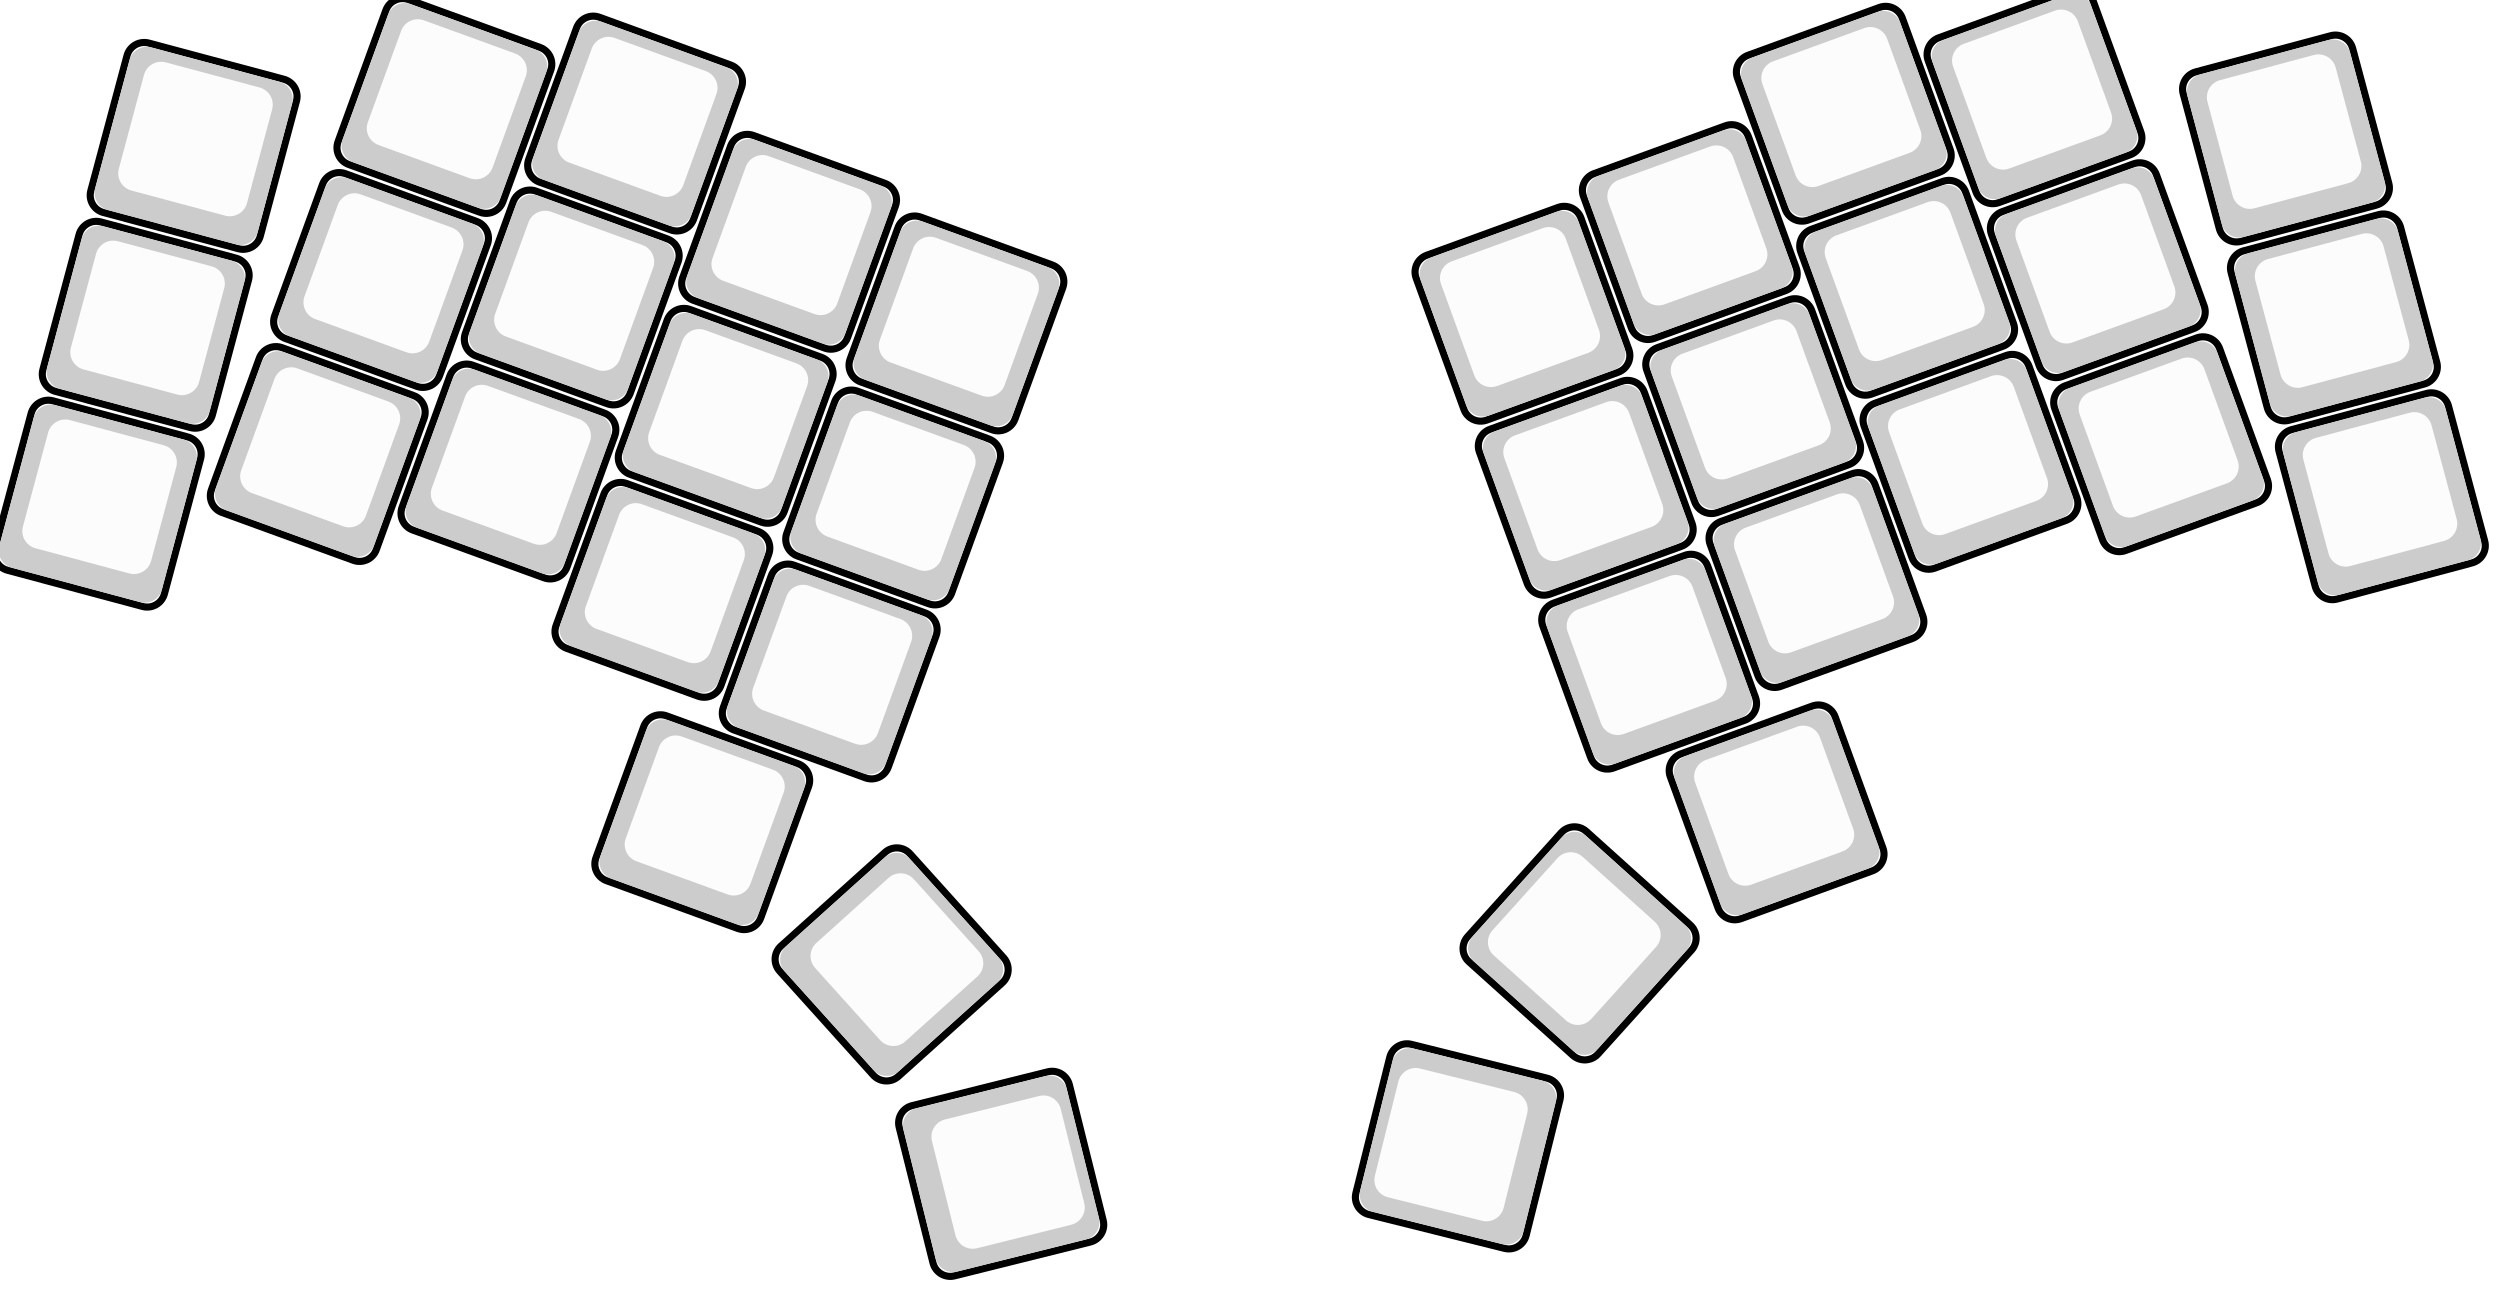
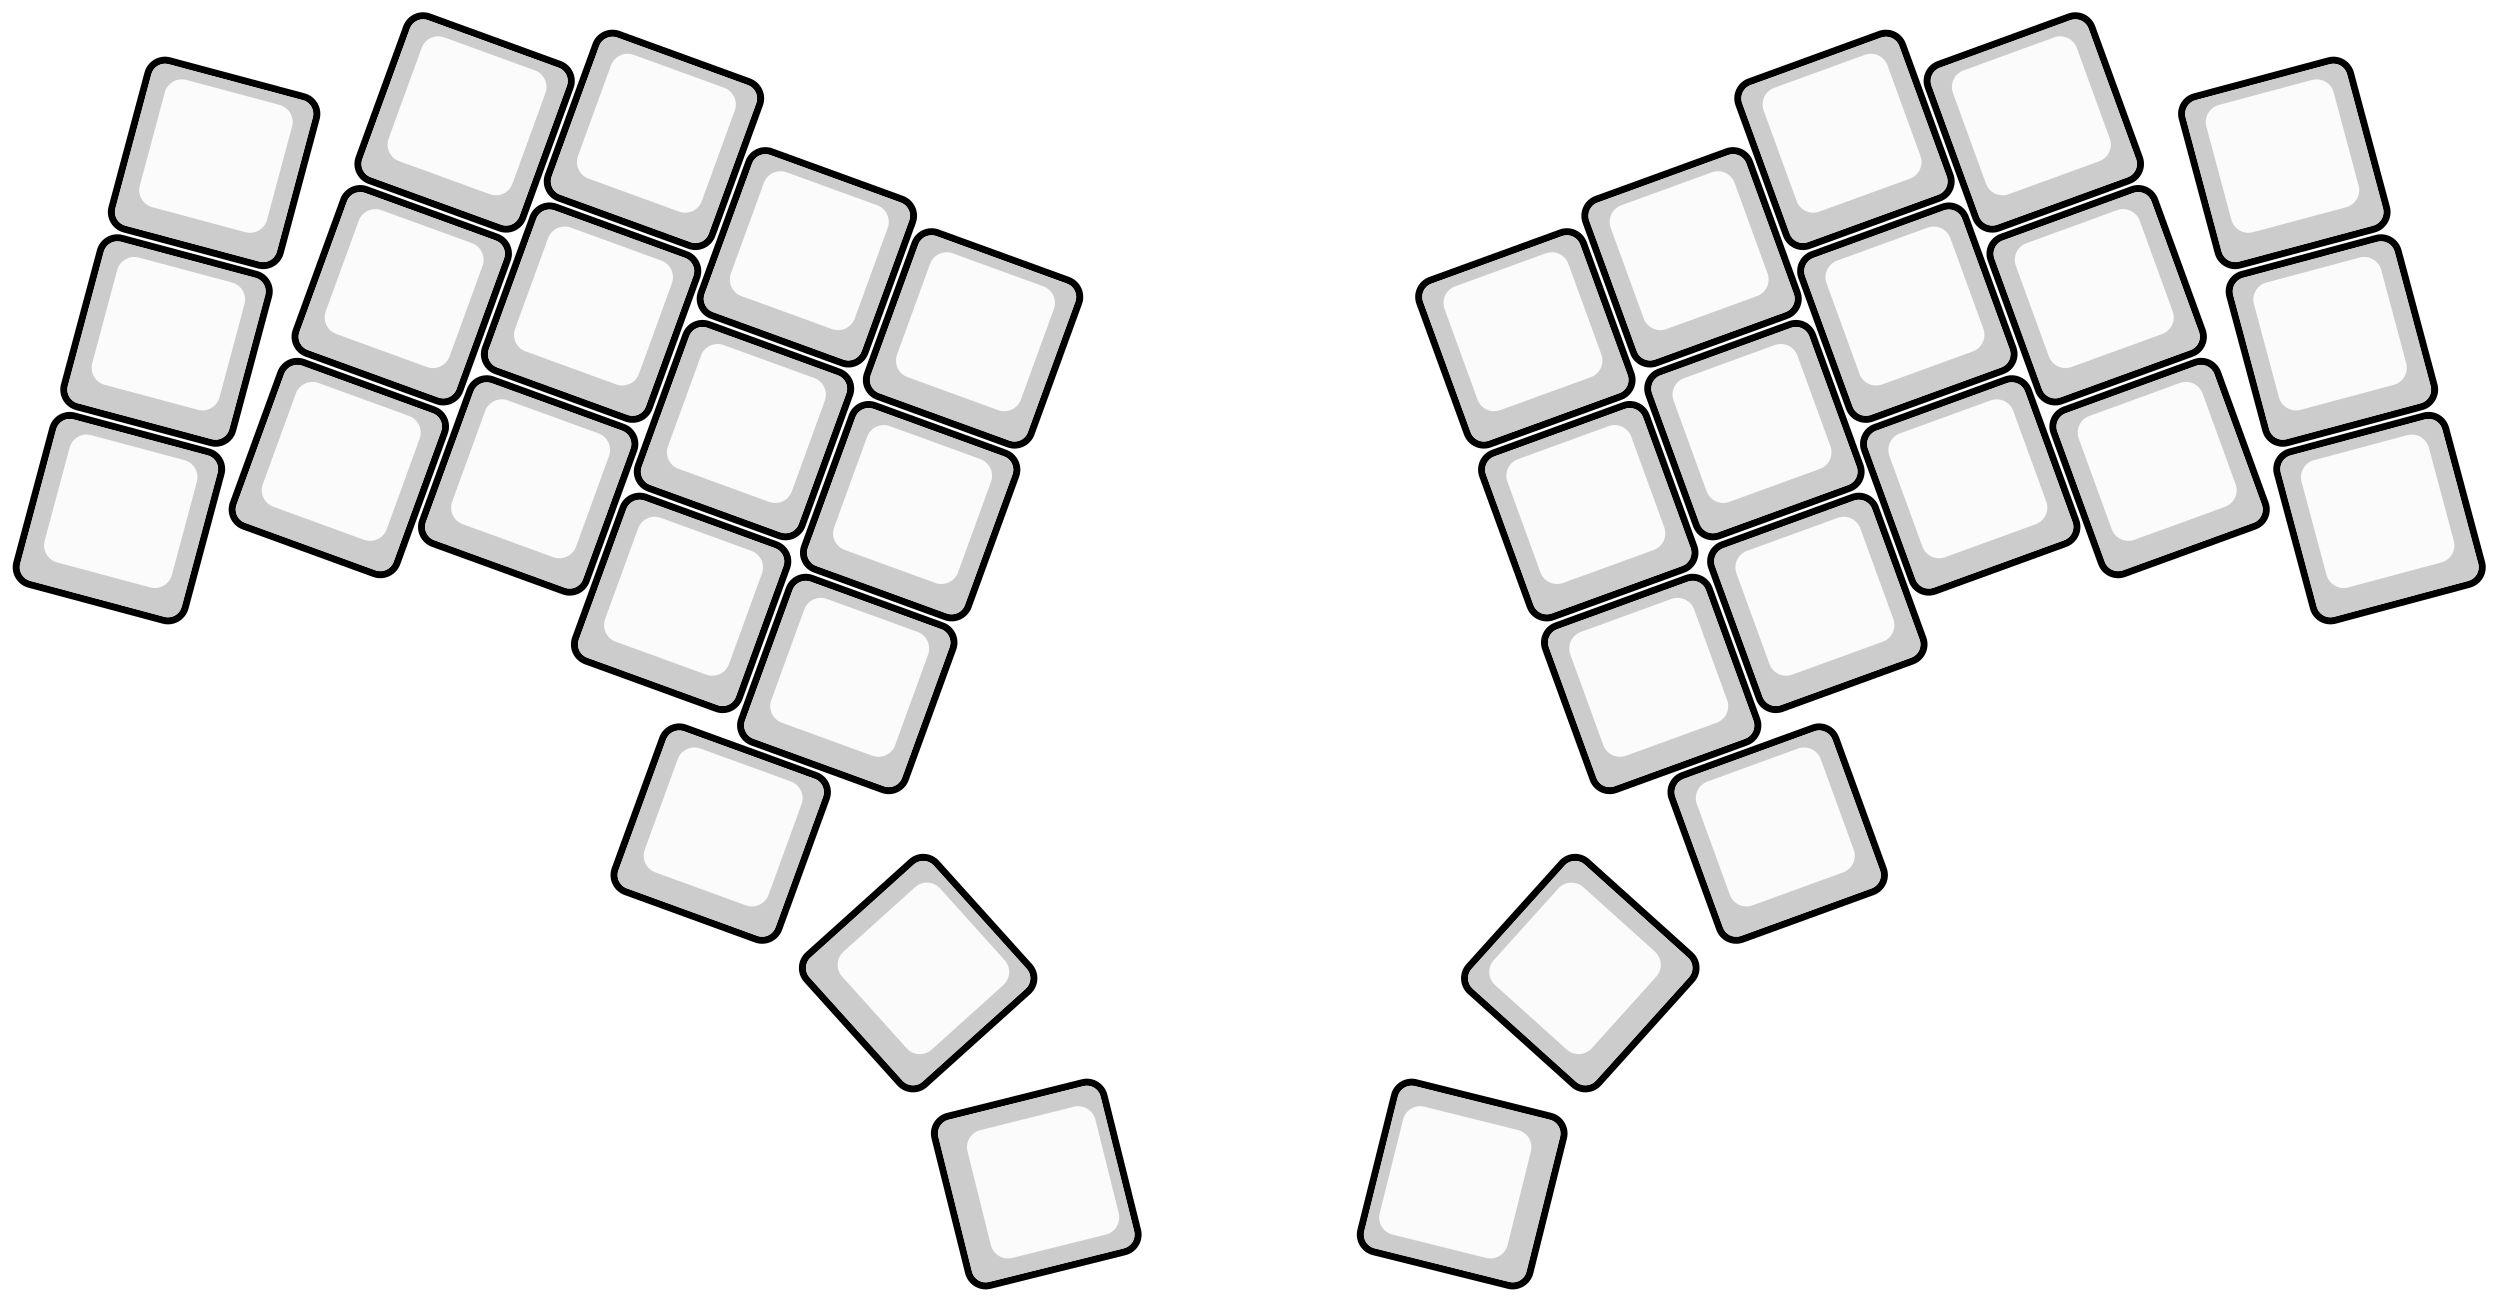
- <svg xmlns="http://www.w3.org/2000/svg" xmlns:xlink="http://www.w3.org/1999/xlink" version="1.1" viewBox="0 0 702 362">
+ <svg xmlns="http://www.w3.org/2000/svg" xmlns:xlink="http://www.w3.org/1999/xlink" width="707" height="368" viewBox="-5 -6 707 368">
  <defs>
    <g id="d0">
-       <rect width="49.26" height="49.26" rx="5" fill="none" stroke="#000" stroke-width="2" />
-       <rect x="1" y="1" width="47.26" height="47.26" rx="5" fill="#ccc" />
-       <rect x="6" y="4" width="37.26" height="37.26" rx="5" fill="#fcfcfc" />
+       <rect x="0" y="0" width="49.263" height="49.263" rx="5" fill="none" stroke="black" stroke-width="2" />
+       <rect x="1.0" y="1.0" width="47.263" height="47.263" rx="4.0" fill="#cccccc" />
+       <rect x="6" y="4" width="37.263" height="37.263" rx="5" fill="#fbfbfb" />
    </g>
    <g id="d1">
-       <rect width="49.26" height="49.26" rx="5" fill="none" stroke="#000" stroke-width="2" />
-       <rect x="1" y="1" width="47.26" height="47.26" rx="5" fill="#ccc" />
-       <rect x="6" y="4" width="37.26" height="37.26" rx="5" fill="#fcfcfc" />
-     </g>
-     <g id="x">
-       <rect width="49.26" height="49.26" rx="5" fill="none" stroke="#000" stroke-width="2" />
-       <rect x="1" y="1" width="47.26" height="47.26" rx="5" fill="#ccc" />
-       <rect x="6" y="4" width="37.26" height="37.26" rx="5" fill="#fcfcfc" />
-     </g>
-     <g id="m">
-       <rect width="49.26" height="49.26" rx="5" fill="none" stroke="#000" stroke-width="2" />
-       <rect x="1" y="1" width="47.26" height="47.26" rx="5" fill="#ccc" />
-       <rect x="6" y="4" width="37.26" height="37.26" rx="5" fill="#fcfcfc" />
-     </g>
-     <g id="f">
-       <rect width="49.26" height="49.26" rx="5" fill="none" stroke="#000" stroke-width="2" />
-       <rect x="1" y="1" width="47.26" height="47.26" rx="5" fill="#ccc" />
-       <rect x="6" y="4" width="37.26" height="37.26" rx="5" fill="#fcfcfc" />
-     </g>
-     <g id="e">
-       <rect width="49.26" height="49.26" rx="5" fill="none" stroke="#000" stroke-width="2" />
-       <rect x="1" y="1" width="47.26" height="47.26" rx="5" fill="#ccc" />
-       <rect x="6" y="4" width="37.26" height="37.26" rx="5" fill="#fcfcfc" />
-     </g>
-     <g id="d">
-       <rect width="49.26" height="49.26" rx="5" fill="none" stroke="#000" stroke-width="2" />
-       <rect x="1" y="1" width="47.26" height="47.26" rx="5" fill="#ccc" />
-       <rect x="6" y="4" width="37.26" height="37.26" rx="5" fill="#fcfcfc" />
-     </g>
-     <g id="c">
-       <rect width="49.26" height="49.26" rx="5" fill="none" stroke="#000" stroke-width="2" />
-       <rect x="1" y="1" width="47.26" height="47.26" rx="5" fill="#ccc" />
-       <rect x="6" y="4" width="37.26" height="37.26" rx="5" fill="#fcfcfc" />
-     </g>
-     <g id="b">
-       <rect width="49.26" height="49.26" rx="5" fill="none" stroke="#000" stroke-width="2" />
-       <rect x="1" y="1" width="47.26" height="47.26" rx="5" fill="#ccc" />
-       <rect x="6" y="4" width="37.26" height="37.26" rx="5" fill="#fcfcfc" />
-     </g>
-     <g id="a">
-       <rect width="49.26" height="49.26" rx="5" fill="none" stroke="#000" stroke-width="2" />
-       <rect x="1" y="1" width="47.26" height="47.26" rx="5" fill="#ccc" />
-       <rect x="6" y="4" width="37.26" height="37.26" rx="5" fill="#fcfcfc" />
-     </g>
-     <g id="ah">
-       <rect width="49.26" height="49.26" rx="5" fill="none" stroke="#000" stroke-width="2" />
-       <rect x="1" y="1" width="47.26" height="47.26" rx="5" fill="#ccc" />
-       <rect x="6" y="4" width="37.26" height="37.26" rx="5" fill="#fcfcfc" />
-     </g>
-     <g id="ag">
-       <rect width="49.26" height="49.26" rx="5" fill="none" stroke="#000" stroke-width="2" />
-       <rect x="1" y="1" width="47.26" height="47.26" rx="5" fill="#ccc" />
-       <rect x="6" y="4" width="37.26" height="37.26" rx="5" fill="#fcfcfc" />
-     </g>
-     <g id="af">
-       <rect width="49.26" height="49.26" rx="5" fill="none" stroke="#000" stroke-width="2" />
-       <rect x="1" y="1" width="47.26" height="47.26" rx="5" fill="#ccc" />
-       <rect x="6" y="4" width="37.26" height="37.26" rx="5" fill="#fcfcfc" />
-     </g>
-     <g id="ae">
-       <rect width="49.26" height="49.26" rx="5" fill="none" stroke="#000" stroke-width="2" />
-       <rect x="1" y="1" width="47.26" height="47.26" rx="5" fill="#ccc" />
-       <rect x="6" y="4" width="37.26" height="37.26" rx="5" fill="#fcfcfc" />
-     </g>
-     <g id="ad">
-       <rect width="49.26" height="49.26" rx="5" fill="none" stroke="#000" stroke-width="2" />
-       <rect x="1" y="1" width="47.26" height="47.26" rx="5" fill="#ccc" />
-       <rect x="6" y="4" width="37.26" height="37.26" rx="5" fill="#fcfcfc" />
-     </g>
-     <g id="ac">
-       <rect width="49.26" height="49.26" rx="5" fill="none" stroke="#000" stroke-width="2" />
-       <rect x="1" y="1" width="47.26" height="47.26" rx="5" fill="#ccc" />
-       <rect x="6" y="4" width="37.26" height="37.26" rx="5" fill="#fcfcfc" />
-     </g>
-     <g id="ab">
-       <rect width="49.26" height="49.26" rx="5" fill="none" stroke="#000" stroke-width="2" />
-       <rect x="1" y="1" width="47.26" height="47.26" rx="5" fill="#ccc" />
-       <rect x="6" y="4" width="37.26" height="37.26" rx="5" fill="#fcfcfc" />
-     </g>
-     <g id="aa">
-       <rect width="49.26" height="49.26" rx="5" fill="none" stroke="#000" stroke-width="2" />
-       <rect x="1" y="1" width="47.26" height="47.26" rx="5" fill="#ccc" />
-       <rect x="6" y="4" width="37.26" height="37.26" rx="5" fill="#fcfcfc" />
-     </g>
-     <g id="z">
-       <rect width="49.26" height="49.26" rx="5" fill="none" stroke="#000" stroke-width="2" />
-       <rect x="1" y="1" width="47.26" height="47.26" rx="5" fill="#ccc" />
-       <rect x="6" y="4" width="37.26" height="37.26" rx="5" fill="#fcfcfc" />
-     </g>
-     <g id="y">
-       <rect width="49.26" height="49.26" rx="5" fill="none" stroke="#000" stroke-width="2" />
-       <rect x="1" y="1" width="47.26" height="47.26" rx="5" fill="#ccc" />
-       <rect x="6" y="4" width="37.26" height="37.26" rx="5" fill="#fcfcfc" />
-     </g>
-     <g id="w">
-       <rect width="49.26" height="49.26" rx="5" fill="none" stroke="#000" stroke-width="2" />
-       <rect x="1" y="1" width="47.26" height="47.26" rx="5" fill="#ccc" />
-       <rect x="6" y="4" width="37.26" height="37.26" rx="5" fill="#fcfcfc" />
-     </g>
-     <g id="v">
-       <rect width="49.26" height="49.26" rx="5" fill="none" stroke="#000" stroke-width="2" />
-       <rect x="1" y="1" width="47.26" height="47.26" rx="5" fill="#ccc" />
-       <rect x="6" y="4" width="37.26" height="37.26" rx="5" fill="#fcfcfc" />
-     </g>
-     <g id="u">
-       <rect width="49.26" height="49.26" rx="5" fill="none" stroke="#000" stroke-width="2" />
-       <rect x="1" y="1" width="47.26" height="47.26" rx="5" fill="#ccc" />
-       <rect x="6" y="4" width="37.26" height="37.26" rx="5" fill="#fcfcfc" />
-     </g>
-     <g id="t">
-       <rect width="49.26" height="49.26" rx="5" fill="none" stroke="#000" stroke-width="2" />
-       <rect x="1" y="1" width="47.26" height="47.26" rx="5" fill="#ccc" />
-       <rect x="6" y="4" width="37.26" height="37.26" rx="5" fill="#fcfcfc" />
-     </g>
-     <g id="s">
-       <rect width="49.26" height="49.26" rx="5" fill="none" stroke="#000" stroke-width="2" />
-       <rect x="1" y="1" width="47.26" height="47.26" rx="5" fill="#ccc" />
-       <rect x="6" y="4" width="37.26" height="37.26" rx="5" fill="#fcfcfc" />
-     </g>
-     <g id="r">
-       <rect width="49.26" height="49.26" rx="5" fill="none" stroke="#000" stroke-width="2" />
-       <rect x="1" y="1" width="47.26" height="47.26" rx="5" fill="#ccc" />
-       <rect x="6" y="4" width="37.26" height="37.26" rx="5" fill="#fcfcfc" />
-     </g>
-     <g id="q">
-       <rect width="49.26" height="49.26" rx="5" fill="none" stroke="#000" stroke-width="2" />
-       <rect x="1" y="1" width="47.26" height="47.26" rx="5" fill="#ccc" />
-       <rect x="6" y="4" width="37.26" height="37.26" rx="5" fill="#fcfcfc" />
-     </g>
-     <g id="p">
-       <rect width="49.26" height="49.26" rx="5" fill="none" stroke="#000" stroke-width="2" />
-       <rect x="1" y="1" width="47.26" height="47.26" rx="5" fill="#ccc" />
-       <rect x="6" y="4" width="37.26" height="37.26" rx="5" fill="#fcfcfc" />
-     </g>
-     <g id="o">
-       <rect width="49.26" height="49.26" rx="5" fill="none" stroke="#000" stroke-width="2" />
-       <rect x="1" y="1" width="47.26" height="47.26" rx="5" fill="#ccc" />
-       <rect x="6" y="4" width="37.26" height="37.26" rx="5" fill="#fcfcfc" />
-     </g>
-     <g id="n">
-       <rect width="49.26" height="49.26" rx="5" fill="none" stroke="#000" stroke-width="2" />
-       <rect x="1" y="1" width="47.26" height="47.26" rx="5" fill="#ccc" />
-       <rect x="6" y="4" width="37.26" height="37.26" rx="5" fill="#fcfcfc" />
-     </g>
-     <g id="l">
-       <rect width="49.26" height="49.26" rx="5" fill="none" stroke="#000" stroke-width="2" />
-       <rect x="1" y="1" width="47.26" height="47.26" rx="5" fill="#ccc" />
-       <rect x="6" y="4" width="37.26" height="37.26" rx="5" fill="#fcfcfc" />
-     </g>
-     <g id="k">
-       <rect width="49.26" height="49.26" rx="5" fill="none" stroke="#000" stroke-width="2" />
-       <rect x="1" y="1" width="47.26" height="47.26" rx="5" fill="#ccc" />
-       <rect x="6" y="4" width="37.26" height="37.26" rx="5" fill="#fcfcfc" />
-     </g>
-     <g id="j">
-       <rect width="49.26" height="49.26" rx="5" fill="none" stroke="#000" stroke-width="2" />
-       <rect x="1" y="1" width="47.26" height="47.26" rx="5" fill="#ccc" />
-       <rect x="6" y="4" width="37.26" height="37.26" rx="5" fill="#fcfcfc" />
-     </g>
-     <g id="i">
-       <rect width="49.26" height="49.26" rx="5" fill="none" stroke="#000" stroke-width="2" />
-       <rect x="1" y="1" width="47.26" height="47.26" rx="5" fill="#ccc" />
-       <rect x="6" y="4" width="37.26" height="37.26" rx="5" fill="#fcfcfc" />
-     </g>
-     <g id="h">
-       <rect width="49.26" height="49.26" rx="5" fill="none" stroke="#000" stroke-width="2" />
-       <rect x="1" y="1" width="47.26" height="47.26" rx="5" fill="#ccc" />
-       <rect x="6" y="4" width="37.26" height="37.26" rx="5" fill="#fcfcfc" />
-     </g>
-     <g id="g">
-       <rect width="49.26" height="49.26" rx="5" fill="none" stroke="#000" stroke-width="2" />
-       <rect x="1" y="1" width="47.26" height="47.26" rx="5" fill="#ccc" />
-       <rect x="6" y="4" width="37.26" height="37.26" rx="5" fill="#fcfcfc" />
+       <rect x="0" y="0" width="49.263" height="49.263" rx="5" fill="none" stroke="black" stroke-width="2" />
+       <rect x="1.0" y="1.0" width="47.263" height="47.263" rx="4.0" fill="#cccccc" />
+       <rect x="6" y="4" width="37.263" height="37.263" rx="5" fill="#fbfbfb" />
+     </g>
+     <g id="d2">
+       <rect x="0" y="0" width="49.263" height="49.263" rx="5" fill="none" stroke="black" stroke-width="2" />
+       <rect x="1.0" y="1.0" width="47.263" height="47.263" rx="4.0" fill="#cccccc" />
+       <rect x="6" y="4" width="37.263" height="37.263" rx="5" fill="#fbfbfb" />
+     </g>
+     <g id="d3">
+       <rect x="0" y="0" width="49.263" height="49.263" rx="5" fill="none" stroke="black" stroke-width="2" />
+       <rect x="1.0" y="1.0" width="47.263" height="47.263" rx="4.0" fill="#cccccc" />
+       <rect x="6" y="4" width="37.263" height="37.263" rx="5" fill="#fbfbfb" />
+     </g>
+     <g id="d4">
+       <rect x="0" y="0" width="49.263" height="49.263" rx="5" fill="none" stroke="black" stroke-width="2" />
+       <rect x="1.0" y="1.0" width="47.263" height="47.263" rx="4.0" fill="#cccccc" />
+       <rect x="6" y="4" width="37.263" height="37.263" rx="5" fill="#fbfbfb" />
+     </g>
+     <g id="d5">
+       <rect x="0" y="0" width="49.263" height="49.263" rx="5" fill="none" stroke="black" stroke-width="2" />
+       <rect x="1.0" y="1.0" width="47.263" height="47.263" rx="4.0" fill="#cccccc" />
+       <rect x="6" y="4" width="37.263" height="37.263" rx="5" fill="#fbfbfb" />
+     </g>
+     <g id="d6">
+       <rect x="0" y="0" width="49.263" height="49.263" rx="5" fill="none" stroke="black" stroke-width="2" />
+       <rect x="1.0" y="1.0" width="47.263" height="47.263" rx="4.0" fill="#cccccc" />
+       <rect x="6" y="4" width="37.263" height="37.263" rx="5" fill="#fbfbfb" />
+     </g>
+     <g id="d7">
+       <rect x="0" y="0" width="49.263" height="49.263" rx="5" fill="none" stroke="black" stroke-width="2" />
+       <rect x="1.0" y="1.0" width="47.263" height="47.263" rx="4.0" fill="#cccccc" />
+       <rect x="6" y="4" width="37.263" height="37.263" rx="5" fill="#fbfbfb" />
+     </g>
+     <g id="d8">
+       <rect x="0" y="0" width="49.263" height="49.263" rx="5" fill="none" stroke="black" stroke-width="2" />
+       <rect x="1.0" y="1.0" width="47.263" height="47.263" rx="4.0" fill="#cccccc" />
+       <rect x="6" y="4" width="37.263" height="37.263" rx="5" fill="#fbfbfb" />
+     </g>
+     <g id="d9">
+       <rect x="0" y="0" width="49.263" height="49.263" rx="5" fill="none" stroke="black" stroke-width="2" />
+       <rect x="1.0" y="1.0" width="47.263" height="47.263" rx="4.0" fill="#cccccc" />
+       <rect x="6" y="4" width="37.263" height="37.263" rx="5" fill="#fbfbfb" />
+     </g>
+     <g id="d10">
+       <rect x="0" y="0" width="49.263" height="49.263" rx="5" fill="none" stroke="black" stroke-width="2" />
+       <rect x="1.0" y="1.0" width="47.263" height="47.263" rx="4.0" fill="#cccccc" />
+       <rect x="6" y="4" width="37.263" height="37.263" rx="5" fill="#fbfbfb" />
+     </g>
+     <g id="d11">
+       <rect x="0" y="0" width="49.263" height="49.263" rx="5" fill="none" stroke="black" stroke-width="2" />
+       <rect x="1.0" y="1.0" width="47.263" height="47.263" rx="4.0" fill="#cccccc" />
+       <rect x="6" y="4" width="37.263" height="37.263" rx="5" fill="#fbfbfb" />
+     </g>
+     <g id="d12">
+       <rect x="0" y="0" width="49.263" height="49.263" rx="5" fill="none" stroke="black" stroke-width="2" />
+       <rect x="1.0" y="1.0" width="47.263" height="47.263" rx="4.0" fill="#cccccc" />
+       <rect x="6" y="4" width="37.263" height="37.263" rx="5" fill="#fbfbfb" />
+     </g>
+     <g id="d13">
+       <rect x="0" y="0" width="49.263" height="49.263" rx="5" fill="none" stroke="black" stroke-width="2" />
+       <rect x="1.0" y="1.0" width="47.263" height="47.263" rx="4.0" fill="#cccccc" />
+       <rect x="6" y="4" width="37.263" height="37.263" rx="5" fill="#fbfbfb" />
+     </g>
+     <g id="d14">
+       <rect x="0" y="0" width="49.263" height="49.263" rx="5" fill="none" stroke="black" stroke-width="2" />
+       <rect x="1.0" y="1.0" width="47.263" height="47.263" rx="4.0" fill="#cccccc" />
+       <rect x="6" y="4" width="37.263" height="37.263" rx="5" fill="#fbfbfb" />
+     </g>
+     <g id="d15">
+       <rect x="0" y="0" width="49.263" height="49.263" rx="5" fill="none" stroke="black" stroke-width="2" />
+       <rect x="1.0" y="1.0" width="47.263" height="47.263" rx="4.0" fill="#cccccc" />
+       <rect x="6" y="4" width="37.263" height="37.263" rx="5" fill="#fbfbfb" />
+     </g>
+     <g id="d16">
+       <rect x="0" y="0" width="49.263" height="49.263" rx="5" fill="none" stroke="black" stroke-width="2" />
+       <rect x="1.0" y="1.0" width="47.263" height="47.263" rx="4.0" fill="#cccccc" />
+       <rect x="6" y="4" width="37.263" height="37.263" rx="5" fill="#fbfbfb" />
+     </g>
+     <g id="d17">
+       <rect x="0" y="0" width="49.263" height="49.263" rx="5" fill="none" stroke="black" stroke-width="2" />
+       <rect x="1.0" y="1.0" width="47.263" height="47.263" rx="4.0" fill="#cccccc" />
+       <rect x="6" y="4" width="37.263" height="37.263" rx="5" fill="#fbfbfb" />
+     </g>
+     <g id="d18">
+       <rect x="0" y="0" width="49.263" height="49.263" rx="5" fill="none" stroke="black" stroke-width="2" />
+       <rect x="1.0" y="1.0" width="47.263" height="47.263" rx="4.0" fill="#cccccc" />
+       <rect x="6" y="4" width="37.263" height="37.263" rx="5" fill="#fbfbfb" />
+     </g>
+     <g id="d19">
+       <rect x="0" y="0" width="49.263" height="49.263" rx="5" fill="none" stroke="black" stroke-width="2" />
+       <rect x="1.0" y="1.0" width="47.263" height="47.263" rx="4.0" fill="#cccccc" />
+       <rect x="6" y="4" width="37.263" height="37.263" rx="5" fill="#fbfbfb" />
+     </g>
+     <g id="d20">
+       <rect x="0" y="0" width="49.263" height="49.263" rx="5" fill="none" stroke="black" stroke-width="2" />
+       <rect x="1.0" y="1.0" width="47.263" height="47.263" rx="4.0" fill="#cccccc" />
+       <rect x="6" y="4" width="37.263" height="37.263" rx="5" fill="#fbfbfb" />
+     </g>
+     <g id="d21">
+       <rect x="0" y="0" width="49.263" height="49.263" rx="5" fill="none" stroke="black" stroke-width="2" />
+       <rect x="1.0" y="1.0" width="47.263" height="47.263" rx="4.0" fill="#cccccc" />
+       <rect x="6" y="4" width="37.263" height="37.263" rx="5" fill="#fbfbfb" />
+     </g>
+     <g id="d22">
+       <rect x="0" y="0" width="49.263" height="49.263" rx="5" fill="none" stroke="black" stroke-width="2" />
+       <rect x="1.0" y="1.0" width="47.263" height="47.263" rx="4.0" fill="#cccccc" />
+       <rect x="6" y="4" width="37.263" height="37.263" rx="5" fill="#fbfbfb" />
+     </g>
+     <g id="d23">
+       <rect x="0" y="0" width="49.263" height="49.263" rx="5" fill="none" stroke="black" stroke-width="2" />
+       <rect x="1.0" y="1.0" width="47.263" height="47.263" rx="4.0" fill="#cccccc" />
+       <rect x="6" y="4" width="37.263" height="37.263" rx="5" fill="#fbfbfb" />
+     </g>
+     <g id="d24">
+       <rect x="0" y="0" width="49.263" height="49.263" rx="5" fill="none" stroke="black" stroke-width="2" />
+       <rect x="1.0" y="1.0" width="47.263" height="47.263" rx="4.0" fill="#cccccc" />
+       <rect x="6" y="4" width="37.263" height="37.263" rx="5" fill="#fbfbfb" />
+     </g>
+     <g id="d25">
+       <rect x="0" y="0" width="49.263" height="49.263" rx="5" fill="none" stroke="black" stroke-width="2" />
+       <rect x="1.0" y="1.0" width="47.263" height="47.263" rx="4.0" fill="#cccccc" />
+       <rect x="6" y="4" width="37.263" height="37.263" rx="5" fill="#fbfbfb" />
+     </g>
+     <g id="d26">
+       <rect x="0" y="0" width="49.263" height="49.263" rx="5" fill="none" stroke="black" stroke-width="2" />
+       <rect x="1.0" y="1.0" width="47.263" height="47.263" rx="4.0" fill="#cccccc" />
+       <rect x="6" y="4" width="37.263" height="37.263" rx="5" fill="#fbfbfb" />
+     </g>
+     <g id="d27">
+       <rect x="0" y="0" width="49.263" height="49.263" rx="5" fill="none" stroke="black" stroke-width="2" />
+       <rect x="1.0" y="1.0" width="47.263" height="47.263" rx="4.0" fill="#cccccc" />
+       <rect x="6" y="4" width="37.263" height="37.263" rx="5" fill="#fbfbfb" />
+     </g>
+     <g id="d28">
+       <rect x="0" y="0" width="49.263" height="49.263" rx="5" fill="none" stroke="black" stroke-width="2" />
+       <rect x="1.0" y="1.0" width="47.263" height="47.263" rx="4.0" fill="#cccccc" />
+       <rect x="6" y="4" width="37.263" height="37.263" rx="5" fill="#fbfbfb" />
+     </g>
+     <g id="d29">
+       <rect x="0" y="0" width="49.263" height="49.263" rx="5" fill="none" stroke="black" stroke-width="2" />
+       <rect x="1.0" y="1.0" width="47.263" height="47.263" rx="4.0" fill="#cccccc" />
+       <rect x="6" y="4" width="37.263" height="37.263" rx="5" fill="#fbfbfb" />
+     </g>
+     <g id="d30">
+       <rect x="0" y="0" width="49.263" height="49.263" rx="5" fill="none" stroke="black" stroke-width="2" />
+       <rect x="1.0" y="1.0" width="47.263" height="47.263" rx="4.0" fill="#cccccc" />
+       <rect x="6" y="4" width="37.263" height="37.263" rx="5" fill="#fbfbfb" />
+     </g>
+     <g id="d31">
+       <rect x="0" y="0" width="49.263" height="49.263" rx="5" fill="none" stroke="black" stroke-width="2" />
+       <rect x="1.0" y="1.0" width="47.263" height="47.263" rx="4.0" fill="#cccccc" />
+       <rect x="6" y="4" width="37.263" height="37.263" rx="5" fill="#fbfbfb" />
+     </g>
+     <g id="d32">
+       <rect x="0" y="0" width="49.263" height="49.263" rx="5" fill="none" stroke="black" stroke-width="2" />
+       <rect x="1.0" y="1.0" width="47.263" height="47.263" rx="4.0" fill="#cccccc" />
+       <rect x="6" y="4" width="37.263" height="37.263" rx="5" fill="#fbfbfb" />
+     </g>
+     <g id="d33">
+       <rect x="0" y="0" width="49.263" height="49.263" rx="5" fill="none" stroke="black" stroke-width="2" />
+       <rect x="1.0" y="1.0" width="47.263" height="47.263" rx="4.0" fill="#cccccc" />
+       <rect x="6" y="4" width="37.263" height="37.263" rx="5" fill="#fbfbfb" />
+     </g>
+     <g id="d34">
+       <rect x="0" y="0" width="49.263" height="49.263" rx="5" fill="none" stroke="black" stroke-width="2" />
+       <rect x="1.0" y="1.0" width="47.263" height="47.263" rx="4.0" fill="#cccccc" />
+       <rect x="6" y="4" width="37.263" height="37.263" rx="5" fill="#fbfbfb" />
+     </g>
+     <g id="d35">
+       <rect x="0" y="0" width="49.263" height="49.263" rx="5" fill="none" stroke="black" stroke-width="2" />
+       <rect x="1.0" y="1.0" width="47.263" height="47.263" rx="4.0" fill="#cccccc" />
+       <rect x="6" y="4" width="37.263" height="37.263" rx="5" fill="#fbfbfb" />
    </g>
  </defs>
-   <use transform="rotate(20 122.4 24.63)" x="101.763" y="4.0" xlink:href="#d0" />
-   <use transform="rotate(-20 566.2 24.63)" x="545.53" y="4.0" xlink:href="#d1" />
-   <use transform="rotate(20 175.9 29.56)" x="155.308" y="8.926" xlink:href="#x" />
-   <use transform="rotate(-20 512.6 29.56)" x="491.986" y="8.926" xlink:href="#m" />
-   <use transform="rotate(15 51.55 36.07)" x="30.917" y="15.44" xlink:href="#f" />
-   <use transform="rotate(-15 637 36.07)" x="616.377" y="15.44" xlink:href="#e" />
-   <use transform="rotate(20 219.2 62.77)" x="198.555" y="42.142" xlink:href="#d" />
-   <use transform="rotate(-20 469.4 62.77)" x="448.738" y="42.142" xlink:href="#c" />
-   <use transform="rotate(20 104.6 73.5)" x="83.978" y="52.864" xlink:href="#b" />
-   <use transform="rotate(-20 583.9 73.5)" x="563.315" y="52.864" xlink:href="#a" />
-   <use transform="rotate(20 158.2 78.42)" x="137.523" y="57.79" xlink:href="#ah" />
-   <use transform="rotate(-20 530.4 78.42)" x="509.771" y="57.79" xlink:href="#ag" />
-   <use transform="rotate(20 266.2 85.7)" x="245.547" y="65.071" xlink:href="#af" />
-   <use transform="rotate(-20 422.4 85.7)" x="401.747" y="65.071" xlink:href="#ae" />
-   <use transform="rotate(15 38.09 86.3)" x="17.459" y="65.668" xlink:href="#ad" />
-   <use transform="rotate(-15 650.5 86.3)" x="629.835" y="65.668" xlink:href="#ac" />
-   <use transform="rotate(20 201.4 111.6)" x="180.77" y="91.006" xlink:href="#ab" />
-   <use transform="rotate(-20 487.2 111.6)" x="466.524" y="91.006" xlink:href="#aa" />
-   <use transform="rotate(20 86.82 122.4)" x="66.193" y="101.728" xlink:href="#z" />
-   <use transform="rotate(-20 601.7 122.4)" x="581.101" y="101.728" xlink:href="#y" />
-   <use transform="rotate(20 140.4 127.3)" x="119.738" y="106.654" xlink:href="#w" />
-   <use transform="rotate(-20 548.2 127.3)" x="527.556" y="106.654" xlink:href="#v" />
-   <use transform="rotate(20 248.4 134.6)" x="227.762" y="113.935" xlink:href="#u" />
-   <use transform="rotate(-20 440.2 134.6)" x="419.532" y="113.935" xlink:href="#t" />
-   <use transform="rotate(15 24.63 136.5)" x="4.0" y="115.896" xlink:href="#s" />
-   <use transform="rotate(-15 663.9 136.5)" x="643.294" y="115.896" xlink:href="#r" />
-   <use transform="rotate(20 183.6 160.5)" x="162.985" y="139.87" xlink:href="#q" />
-   <use transform="rotate(-20 504.9 160.5)" x="484.309" y="139.87" xlink:href="#p" />
-   <use transform="rotate(20 230.6 183.4)" x="209.977" y="162.799" xlink:href="#o" />
-   <use transform="rotate(-20 457.9 183.4)" x="437.317" y="162.799" xlink:href="#n" />
-   <use transform="rotate(20 194.8 225.7)" x="174.19" y="205.11" xlink:href="#l" />
-   <use transform="rotate(-20 493.7 225.7)" x="473.104" y="205.11" xlink:href="#k" />
-   <use transform="rotate(48 250.7 265.2)" x="230.02" y="244.565" xlink:href="#j" />
-   <use transform="rotate(-48 437.9 265.2)" x="417.274" y="244.565" xlink:href="#i" />
-   <use transform="rotate(76 284.1 324.8)" x="263.423" y="304.214" xlink:href="#h" />
-   <use transform="rotate(-76 404.5 324.8)" x="383.871" y="304.214" xlink:href="#g" />
+   <use xlink:href="#d0" x="101.763" y="4.0" transform="rotate(20 126.3949 28.63158)" />
+   <use xlink:href="#d1" x="545.53" y="4.0" transform="rotate(-20 570.162 28.63158)" />
+   <use xlink:href="#d2" x="155.308" y="8.926" transform="rotate(20 179.9392 33.55767)" />
+   <use xlink:href="#d3" x="491.986" y="8.926" transform="rotate(-20 516.6177 33.55767)" />
+   <use xlink:href="#d4" x="30.917" y="15.44" transform="rotate(15 55.54876 40.07115)" />
+   <use xlink:href="#d5" x="616.377" y="15.44" transform="rotate(-15 641.0081 40.07115)" />
+   <use xlink:href="#d6" x="198.555" y="42.142" transform="rotate(20 223.1869 66.77346)" />
+   <use xlink:href="#d7" x="448.738" y="42.142" transform="rotate(-20 473.37 66.77346)" />
+   <use xlink:href="#d8" x="83.978" y="52.864" transform="rotate(20 108.6098 77.49559)" />
+   <use xlink:href="#d9" x="563.315" y="52.864" transform="rotate(-20 587.9471 77.49559)" />
+   <use xlink:href="#d10" x="137.523" y="57.79" transform="rotate(20 162.1541 82.42169)" />
+   <use xlink:href="#d11" x="509.771" y="57.79" transform="rotate(-20 534.4028 82.42169)" />
+   <use xlink:href="#d12" x="245.547" y="65.071" transform="rotate(20 270.1788 89.70209)" />
+   <use xlink:href="#d13" x="401.747" y="65.071" transform="rotate(-20 426.3781 89.70209)" />
+   <use xlink:href="#d14" x="17.459" y="65.668" transform="rotate(15 42.09017 90.29929)" />
+   <use xlink:href="#d15" x="629.835" y="65.668" transform="rotate(-15 654.4667 90.29929)" />
+   <use xlink:href="#d16" x="180.77" y="91.006" transform="rotate(20 205.4018 115.6375)" />
+   <use xlink:href="#d17" x="466.524" y="91.006" transform="rotate(-20 491.1551 115.6375)" />
+   <use xlink:href="#d18" x="66.193" y="101.728" transform="rotate(20 90.82479 126.3596)" />
+   <use xlink:href="#d19" x="581.101" y="101.728" transform="rotate(-20 605.7321 126.3596)" />
+   <use xlink:href="#d20" x="119.738" y="106.654" transform="rotate(20 144.3691 131.2857)" />
+   <use xlink:href="#d21" x="527.556" y="106.654" transform="rotate(-20 552.1878 131.2857)" />
+   <use xlink:href="#d22" x="227.762" y="113.935" transform="rotate(20 252.3937 138.5661)" />
+   <use xlink:href="#d23" x="419.532" y="113.935" transform="rotate(-20 444.1632 138.5661)" />
+   <use xlink:href="#d24" x="4.0" y="115.896" transform="rotate(15 28.63158 140.5274)" />
+   <use xlink:href="#d25" x="643.294" y="115.896" transform="rotate(-15 667.9253 140.5274)" />
+   <use xlink:href="#d26" x="162.985" y="139.87" transform="rotate(20 187.6168 164.5015)" />
+   <use xlink:href="#d27" x="484.309" y="139.87" transform="rotate(-20 508.9401 164.5015)" />
+   <use xlink:href="#d28" x="209.977" y="162.799" transform="rotate(20 234.6087 187.4301)" />
+   <use xlink:href="#d29" x="437.317" y="162.799" transform="rotate(-20 461.9482 187.4301)" />
+   <use xlink:href="#d30" x="174.19" y="205.11" transform="rotate(20 198.8211 229.7418)" />
+   <use xlink:href="#d31" x="473.104" y="205.11" transform="rotate(-20 497.7358 229.7418)" />
+   <use xlink:href="#d32" x="230.02" y="244.565" transform="rotate(48 254.6513 269.1966)" />
+   <use xlink:href="#d33" x="417.274" y="244.565" transform="rotate(-48 441.9056 269.1966)" />
+   <use xlink:href="#d34" x="263.423" y="304.214" transform="rotate(76 288.0542 328.8451)" />
+   <use xlink:href="#d35" x="383.871" y="304.214" transform="rotate(-76 408.5028 328.8451)" />
</svg>
